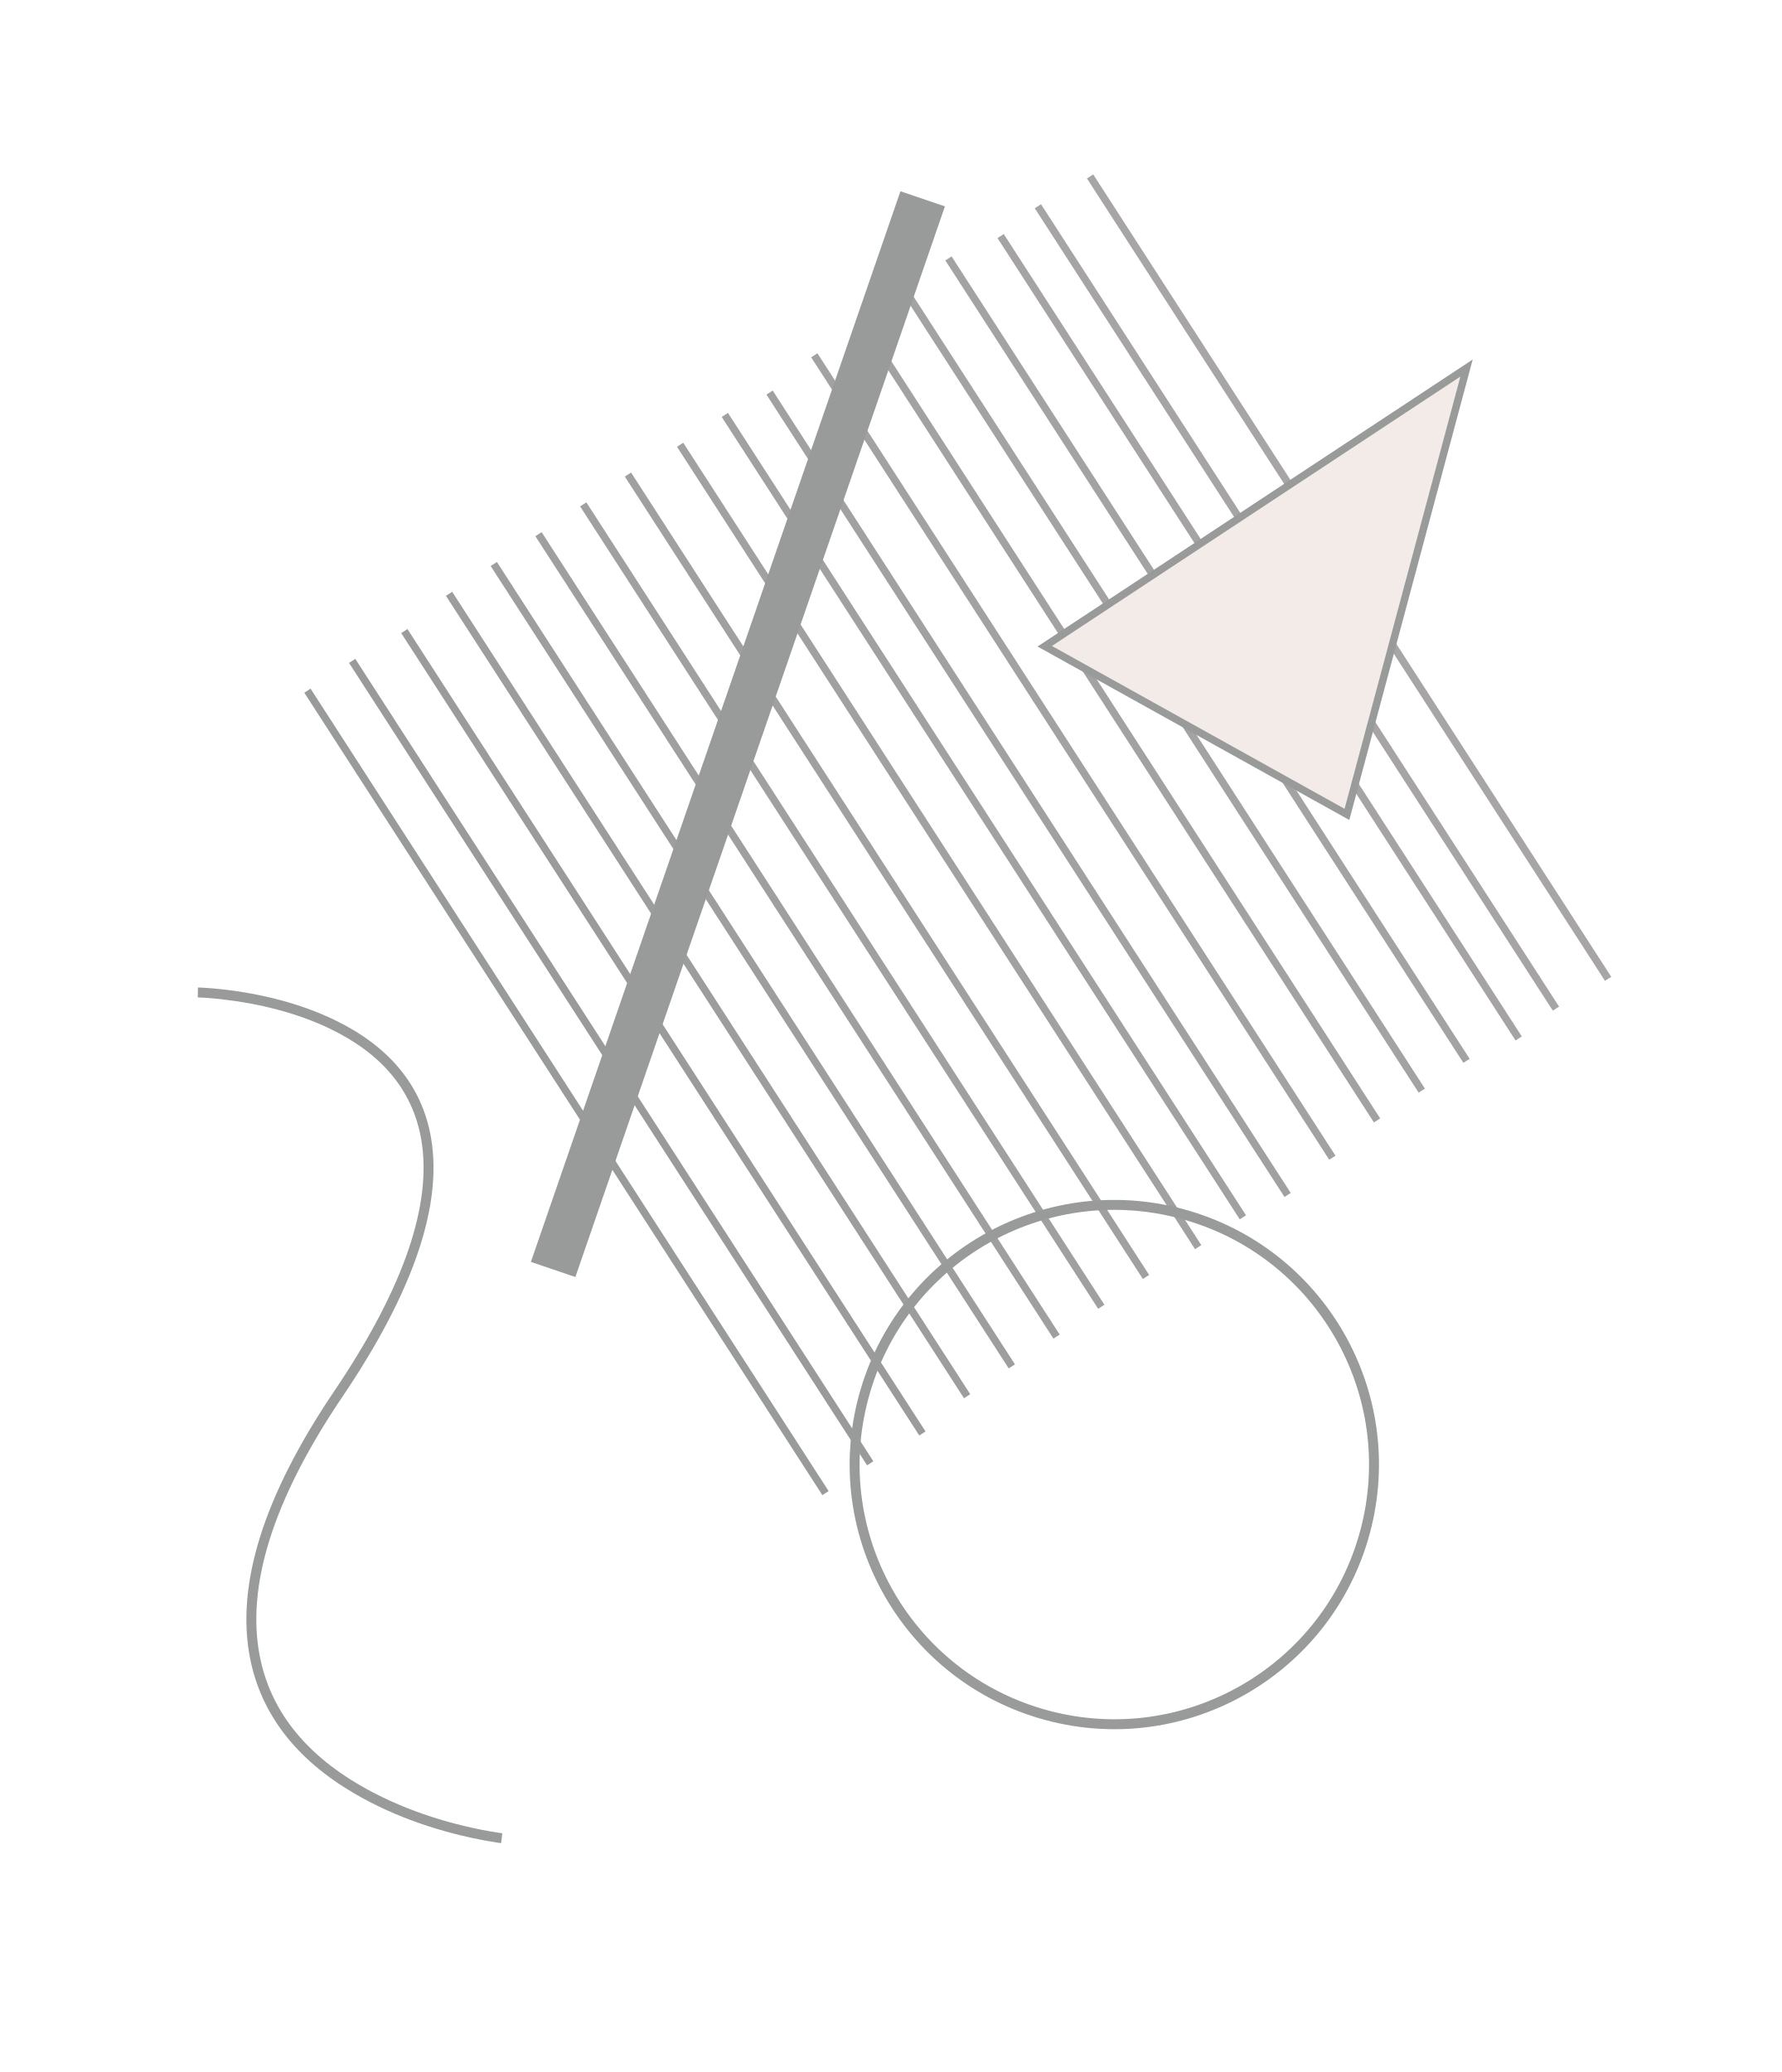
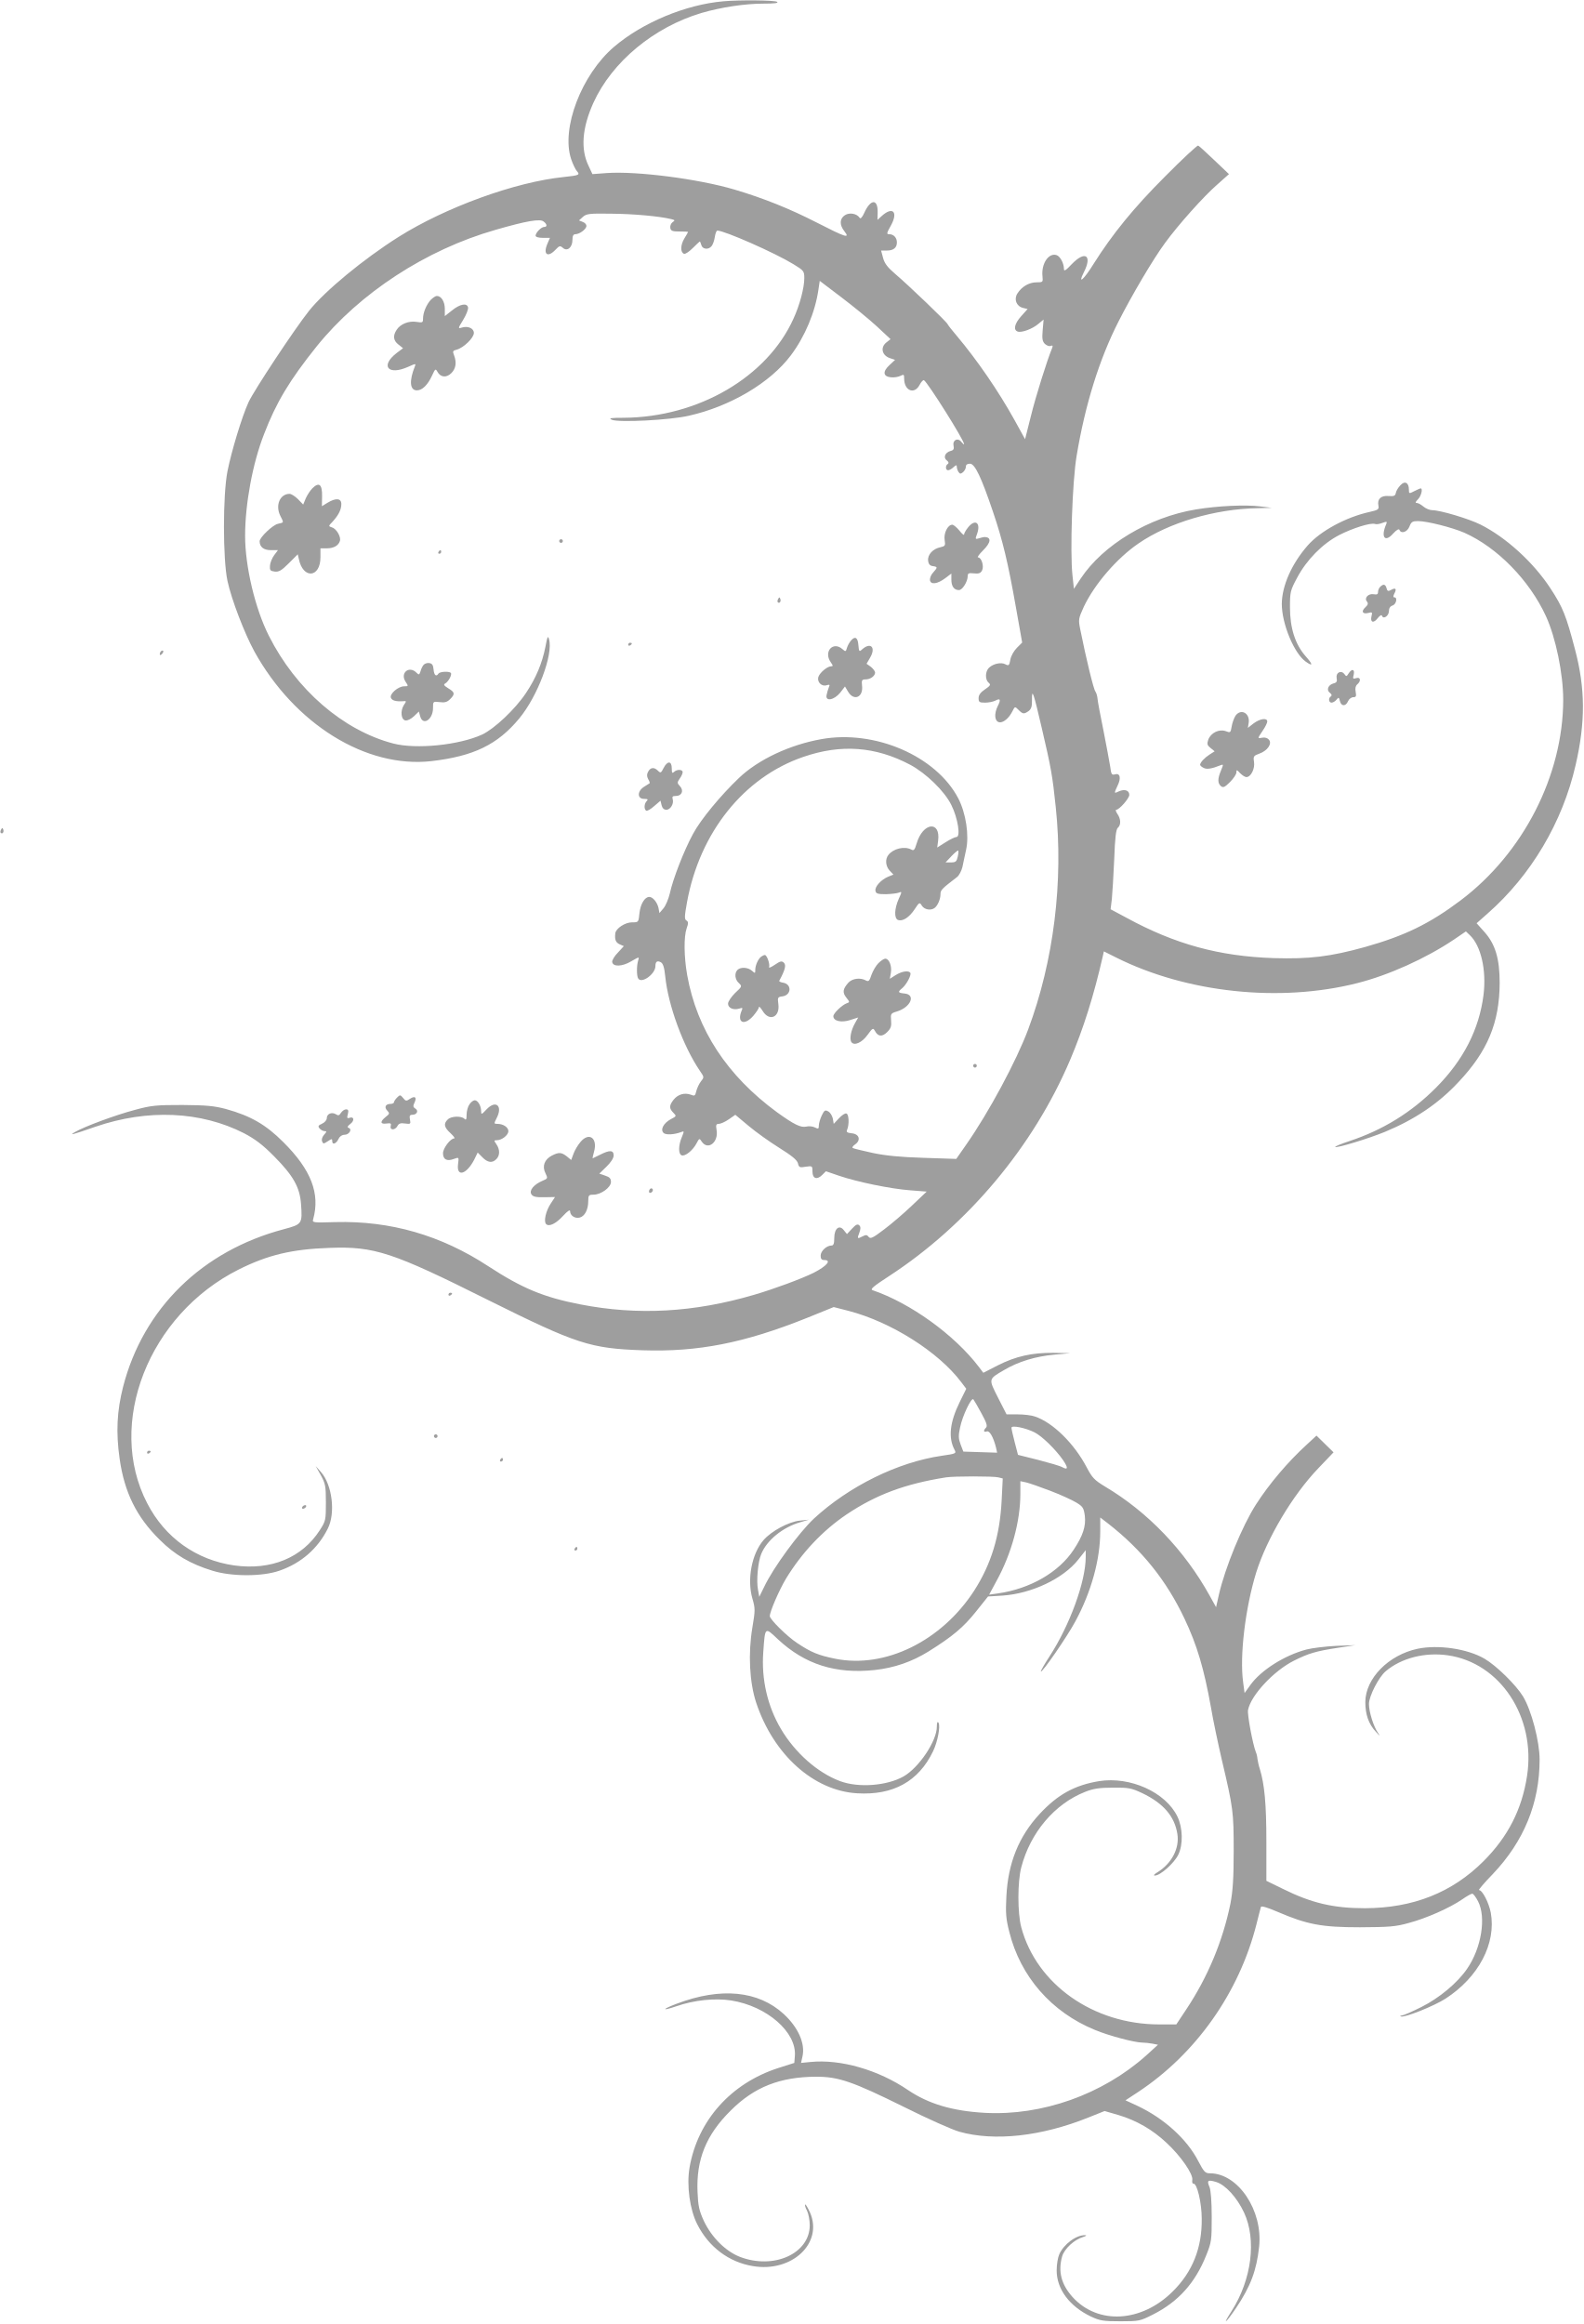
- <svg xmlns="http://www.w3.org/2000/svg" width="239" height="278" viewBox="0 0 239 278" fill="none">
-   <g opacity="0.402">
-     <path d="M215.752 131.329L146.248 23.671" stroke="#231F20" />
-     <path d="M208.752 135.329L139.248 27.671" stroke="#201C1D" />
-     <path d="M203.752 139.329L134.248 31.671" stroke="#1E1A1C" />
-     <path d="M196.752 142.329L127.248 34.671" stroke="#1C191A" />
-     <path d="M190.752 146.329L121.248 38.671" stroke="#1B1819" />
-     <path d="M184.752 150.329L115.248 42.671" stroke="#191718" />
-     <path d="M178.752 155.329L109.248 47.671" stroke="#181617" />
-     <path d="M172.752 160.329L103.248 52.671" stroke="#171516" />
-     <path d="M166.752 163.329L97.248 55.671" stroke="#161415" />
-     <path d="M160.752 167.329L91.248 59.671" stroke="#151314" />
-     <path d="M153.752 171.329L84.248 63.671" stroke="#151213" />
-     <path d="M147.752 175.329L78.248 67.671" stroke="#131111" />
-     <path d="M141.752 179.329L72.248 71.671" stroke="#110F0F" />
-     <path d="M135.752 183.329L66.248 75.671" stroke="#0F0D0D" />
-     <path d="M129.752 187.329L60.248 79.671" stroke="#0C0A0A" />
-     <path d="M123.752 192.329L54.248 84.671" stroke="#080607" />
-     <path d="M116.752 196.329L47.248 88.671" stroke="#030303" />
-     <path d="M110.752 200.329L41.248 92.671" stroke="#010202" />
-     <path fill-rule="evenodd" clip-rule="evenodd" d="M196.757 49.38L180.71 109.267L140.168 86.706L196.757 49.38Z" fill="#DFCCC2" />
-     <path fill-rule="evenodd" clip-rule="evenodd" d="M196.757 49.38L180.71 109.267L140.168 86.706L196.757 49.38Z" stroke="#010202" />
-     <path fill-rule="evenodd" clip-rule="evenodd" d="M115.21 187.312C110.135 206.25 121.374 225.716 140.312 230.79C159.25 235.865 178.716 224.626 183.79 205.688C188.865 186.75 177.626 167.284 158.688 162.21C139.75 157.135 120.284 168.374 115.21 187.312ZM182.503 205.343C177.619 223.57 158.884 234.387 140.657 229.503C122.43 224.619 111.613 205.884 116.497 187.657C121.381 169.43 140.116 158.613 158.343 163.497C176.57 168.381 187.387 187.116 182.503 205.343Z" fill="#010202" />
-     <path d="M26.532 133.822L26.559 132.491C26.724 132.494 27.029 132.506 27.459 132.532C28.171 132.576 28.977 132.645 29.861 132.744C34.993 133.323 40.21 134.598 44.835 136.82C51.949 140.237 56.607 145.436 57.839 152.721C59.337 161.577 55.65 173.034 45.934 187.411C36.477 201.404 33.09 212.871 34.823 222.052C36.227 229.494 40.944 235.208 48.125 239.43C53.616 242.659 59.832 244.646 65.586 245.685C66.088 245.776 66.535 245.849 66.922 245.905C67.152 245.939 67.309 245.96 67.388 245.969L67.232 247.292C67.141 247.281 66.971 247.258 66.729 247.223C66.328 247.164 65.866 247.089 65.35 246.995C59.454 245.931 53.098 243.898 47.45 240.578C39.963 236.176 34.998 230.161 33.514 222.299C31.708 212.727 35.194 200.925 44.831 186.665C54.373 172.546 57.958 161.406 56.526 152.943C55.374 146.132 51.014 141.265 44.259 138.02C39.788 135.872 34.708 134.631 29.712 134.068C28.851 133.97 28.068 133.904 27.378 133.861C26.966 133.836 26.679 133.825 26.532 133.822Z" fill="#010202" />
-     <path fill-rule="evenodd" clip-rule="evenodd" d="M120.807 25.662L126.773 27.691L77.193 171.338L71.227 169.309L120.807 25.662Z" fill="#010202" />
+ <svg xmlns="http://www.w3.org/2000/svg" version="1.0" width="872pt" height="1280pt" viewBox="0 0 872 1280" preserveAspectRatio="xMidYMid meet">
+   <g transform="translate(0,1280) scale(0.1,-0.1)" fill="#9e9e9e" stroke="none">
+     <path d="M3985 12793 c-208 -18 -446 -117 -603 -251 -179 -153 -293 -450 -236 -619 9 -26 23 -56 31 -65 19 -21 14 -24 -72 -33 -267 -27 -651 -167 -910 -330 -193 -122 -405 -297 -493 -407 -81 -102 -303 -438 -333 -503 -37 -81 -94 -270 -116 -380 -26 -130 -26 -485 0 -605 22 -102 93 -287 148 -388 222 -401 616 -645 976 -604 232 27 364 91 483 235 101 122 188 352 164 436 -6 22 -9 16 -20 -42 -18 -90 -51 -170 -107 -254 -59 -89 -175 -198 -242 -229 -127 -58 -363 -82 -489 -49 -276 72 -536 297 -685 593 -76 150 -131 383 -131 551 0 174 41 398 104 559 67 175 141 298 290 484 238 295 603 533 985 642 173 50 246 62 265 46 20 -15 21 -30 3 -30 -16 0 -47 -32 -47 -48 0 -7 16 -12 39 -12 l40 0 -15 -35 c-24 -58 4 -75 46 -30 21 22 25 23 40 10 24 -22 53 2 53 44 0 22 5 31 16 31 23 0 61 28 61 46 0 8 -9 18 -21 22 l-20 8 21 19 c20 18 36 20 159 18 121 -1 264 -14 329 -30 20 -5 21 -7 6 -17 -9 -7 -14 -21 -12 -32 3 -16 12 -19 51 -19 26 0 47 -1 47 -2 0 -1 -9 -18 -21 -37 -22 -37 -22 -77 -1 -84 7 -2 28 12 48 32 20 20 37 36 39 36 1 0 5 -9 8 -20 6 -23 39 -27 56 -6 7 8 15 30 18 50 3 20 9 36 14 36 39 0 316 -122 419 -185 57 -35 60 -38 60 -77 0 -53 -25 -148 -60 -224 -145 -321 -524 -542 -934 -545 -73 0 -86 -2 -66 -11 39 -16 318 -2 423 22 228 51 449 181 563 333 78 104 134 238 152 363 l7 47 120 -91 c66 -50 154 -122 195 -160 l75 -70 -24 -19 c-33 -27 -23 -70 19 -85 l30 -10 -31 -29 c-39 -36 -35 -63 8 -67 18 -2 41 2 53 8 18 9 20 8 20 -15 0 -67 56 -90 85 -35 9 17 19 28 24 26 22 -14 221 -330 221 -352 0 -4 -6 1 -14 11 -19 26 -50 13 -44 -19 4 -19 0 -26 -17 -30 -30 -8 -41 -37 -20 -52 10 -8 12 -14 6 -19 -15 -8 -14 -35 1 -35 6 0 20 7 30 17 14 13 18 13 18 2 0 -8 4 -20 9 -28 8 -12 12 -12 25 -2 9 8 16 21 16 31 0 11 8 16 23 16 27 -1 62 -75 126 -264 54 -159 83 -281 126 -524 l35 -197 -29 -29 c-16 -16 -33 -45 -36 -65 -6 -33 -9 -35 -27 -26 -23 13 -66 4 -90 -18 -22 -20 -23 -66 -3 -83 13 -11 11 -16 -20 -37 -24 -16 -35 -31 -35 -48 0 -22 4 -25 36 -25 19 0 44 5 56 11 28 15 32 6 13 -31 -9 -17 -15 -43 -13 -58 6 -52 61 -34 94 30 14 28 14 28 34 8 24 -24 30 -24 56 -6 14 11 19 26 18 61 -1 70 9 39 54 -155 51 -218 59 -262 77 -436 43 -408 -11 -847 -152 -1224 -65 -174 -217 -457 -341 -634 l-55 -79 -181 6 c-129 4 -209 12 -280 27 -55 12 -104 24 -109 27 -5 3 1 12 13 20 33 23 23 57 -18 61 -27 3 -32 7 -26 20 12 28 10 85 -4 89 -7 3 -25 -9 -41 -26 l-29 -31 -5 30 c-4 16 -15 34 -26 39 -16 9 -21 6 -35 -23 -9 -19 -16 -44 -16 -55 0 -19 -3 -20 -21 -11 -11 6 -33 9 -48 5 -31 -7 -68 12 -160 78 -276 202 -442 455 -496 756 -18 101 -19 213 -3 258 10 28 10 36 -1 43 -12 7 -11 23 3 101 70 384 313 688 640 800 208 72 398 58 589 -43 88 -47 190 -146 227 -222 36 -72 52 -176 28 -176 -8 0 -35 -13 -60 -29 l-46 -29 5 37 c15 113 -84 102 -118 -14 -11 -37 -16 -42 -30 -34 -38 20 -99 5 -126 -30 -19 -24 -15 -62 7 -86 l21 -22 -30 -12 c-39 -17 -74 -55 -69 -78 3 -15 13 -18 58 -18 30 1 63 5 72 9 16 7 16 4 -2 -35 -24 -54 -26 -107 -4 -116 25 -9 61 13 91 58 27 41 28 41 41 20 14 -21 47 -27 68 -13 17 11 34 48 34 76 0 24 6 30 92 96 11 9 24 34 29 55 4 22 14 64 20 94 18 80 -1 203 -43 284 -122 233 -459 379 -754 326 -174 -31 -347 -112 -453 -213 -101 -96 -212 -230 -254 -309 -50 -92 -111 -249 -128 -329 -7 -29 -22 -65 -34 -80 l-23 -27 -5 28 c-7 31 -31 61 -51 61 -25 0 -49 -40 -54 -90 -5 -50 -5 -50 -41 -50 -38 0 -88 -33 -92 -60 -4 -35 2 -51 24 -61 l23 -10 -33 -36 c-19 -19 -33 -43 -31 -52 5 -27 55 -25 104 4 45 26 46 27 39 5 -9 -28 -9 -85 0 -99 18 -31 95 24 95 68 0 25 10 32 30 21 12 -7 19 -28 24 -77 16 -160 99 -386 191 -521 24 -35 24 -35 5 -59 -10 -13 -21 -37 -25 -53 -6 -26 -9 -28 -31 -19 -34 12 -70 2 -94 -28 -25 -32 -25 -48 -1 -72 18 -18 17 -19 -14 -35 -41 -22 -60 -59 -39 -77 14 -11 59 -8 96 6 17 7 17 5 3 -29 -19 -45 -19 -92 -1 -99 19 -8 62 27 82 65 16 30 16 30 30 9 34 -48 92 -2 81 64 -5 29 -3 35 12 35 10 0 35 11 55 25 l36 25 73 -61 c39 -33 116 -88 169 -121 69 -43 98 -67 103 -85 5 -23 10 -25 43 -19 36 5 37 5 37 -27 0 -39 25 -47 54 -18 l20 20 73 -25 c100 -34 284 -72 392 -80 l90 -7 -80 -76 c-44 -42 -114 -102 -154 -132 -63 -48 -76 -54 -86 -41 -8 11 -15 12 -32 3 -30 -16 -32 -14 -19 19 8 22 8 33 0 41 -9 9 -19 5 -40 -18 l-28 -30 -17 21 c-25 33 -53 10 -53 -43 0 -30 -4 -41 -15 -41 -27 0 -60 -30 -60 -56 0 -17 5 -24 20 -24 42 0 14 -33 -58 -70 -69 -34 -218 -89 -327 -121 -333 -98 -643 -115 -960 -53 -201 39 -320 89 -504 209 -262 172 -541 252 -844 244 -124 -4 -128 -3 -122 16 39 141 -11 272 -165 425 -96 96 -179 144 -316 182 -65 17 -107 21 -239 22 -143 0 -171 -2 -262 -27 -103 -27 -277 -91 -330 -122 -36 -21 -15 -15 112 29 288 99 581 86 820 -36 60 -32 101 -62 165 -127 106 -107 141 -170 148 -262 8 -110 6 -112 -94 -139 -451 -119 -775 -437 -886 -868 -34 -134 -40 -250 -19 -397 26 -184 93 -320 220 -445 84 -84 170 -134 291 -171 105 -33 275 -33 369 0 119 41 211 121 266 231 44 85 25 242 -37 312 l-29 33 28 -50 c25 -46 28 -59 28 -150 0 -97 -1 -102 -33 -152 -98 -153 -269 -223 -472 -195 -209 30 -381 152 -479 342 -228 438 7 1039 504 1288 160 80 293 112 500 119 248 9 345 -23 875 -288 487 -242 560 -266 850 -276 305 -10 559 40 904 178 l148 60 82 -21 c234 -61 495 -226 620 -392 l28 -37 -36 -73 c-55 -112 -64 -197 -28 -264 10 -19 7 -21 -71 -32 -242 -35 -511 -168 -704 -346 -82 -77 -224 -270 -274 -376 l-27 -55 -7 39 c-10 50 0 155 18 198 32 76 118 146 215 174 l47 14 -48 -5 c-63 -6 -159 -58 -202 -108 -65 -76 -91 -216 -61 -321 16 -55 16 -65 0 -160 -24 -143 -16 -302 21 -414 95 -286 316 -485 556 -499 198 -12 338 65 418 231 25 51 42 139 30 158 -6 8 -9 0 -9 -22 0 -79 -98 -225 -183 -274 -92 -52 -249 -64 -350 -26 -124 46 -249 157 -326 288 -74 125 -108 274 -97 422 10 142 8 140 81 71 148 -138 318 -192 533 -169 108 12 204 45 296 102 133 83 192 133 261 219 l67 84 81 5 c159 11 333 93 416 198 l41 52 0 -37 c0 -136 -88 -377 -200 -549 -28 -43 -49 -80 -47 -82 7 -8 145 192 190 276 88 163 137 341 137 496 l0 76 43 -33 c187 -146 321 -313 421 -524 69 -145 108 -277 146 -490 11 -66 38 -194 59 -285 64 -271 66 -290 66 -505 0 -153 -5 -221 -18 -290 -42 -205 -124 -403 -243 -582 l-55 -83 -94 0 c-363 0 -676 221 -760 535 -21 79 -21 250 0 330 50 192 184 350 352 416 45 18 79 23 153 23 86 1 101 -2 161 -30 117 -56 179 -128 194 -226 12 -79 -32 -162 -110 -210 -18 -11 -24 -18 -14 -18 30 0 106 68 129 115 27 56 25 148 -5 210 -65 134 -260 222 -431 195 -134 -22 -228 -73 -328 -181 -115 -124 -174 -271 -183 -454 -5 -92 -2 -125 16 -195 61 -246 232 -442 471 -540 76 -32 220 -70 261 -70 14 0 40 -3 57 -6 l30 -6 -66 -60 c-240 -214 -573 -332 -887 -315 -179 10 -310 49 -423 125 -164 112 -373 172 -539 155 l-51 -5 8 36 c16 71 -24 160 -103 233 -140 129 -347 149 -590 57 -82 -31 -84 -42 -2 -14 98 34 212 46 302 32 197 -31 362 -175 351 -306 l-3 -38 -88 -28 c-261 -84 -444 -289 -489 -548 -17 -99 1 -232 43 -314 63 -124 173 -207 305 -229 216 -37 390 127 315 296 -12 26 -24 46 -26 43 -3 -3 1 -18 10 -34 8 -16 15 -52 15 -80 0 -156 -198 -246 -385 -174 -79 31 -155 107 -198 197 -26 57 -32 83 -35 159 -8 179 47 316 183 450 130 130 272 185 470 186 124 0 200 -26 485 -167 128 -64 265 -125 304 -136 193 -54 451 -26 710 78 l90 36 76 -22 c100 -30 187 -80 265 -153 78 -72 148 -173 142 -205 -2 -12 1 -21 6 -20 20 4 46 -106 46 -193 2 -161 -51 -293 -159 -400 -172 -172 -413 -186 -553 -31 -62 70 -80 140 -57 223 12 42 67 93 115 107 17 5 22 10 13 10 -49 3 -120 -50 -144 -106 -8 -18 -14 -57 -14 -88 0 -103 71 -198 189 -254 49 -23 68 -26 162 -26 103 0 108 1 181 38 138 70 231 173 292 326 29 72 30 84 30 211 0 84 -5 146 -12 164 -16 37 -10 42 37 28 51 -16 114 -85 153 -168 70 -150 42 -369 -68 -542 -54 -84 -35 -71 24 16 80 119 113 207 127 337 22 199 -115 405 -271 405 -26 0 -33 8 -64 67 -62 121 -189 236 -336 305 l-65 30 67 44 c321 211 560 550 655 928 11 45 22 86 24 93 2 7 34 -2 92 -27 163 -70 243 -85 453 -85 161 1 196 3 270 24 95 25 226 83 294 130 24 17 49 31 55 31 6 0 20 -19 32 -42 46 -89 18 -258 -60 -371 -53 -78 -154 -162 -252 -211 -50 -25 -98 -46 -108 -47 -9 0 -11 -3 -5 -5 20 -8 182 57 246 98 182 118 280 304 249 474 -11 55 -46 124 -65 124 -4 0 29 40 76 88 172 181 258 392 258 631 0 99 -45 271 -91 347 -39 64 -147 170 -212 208 -94 55 -255 79 -369 55 -160 -34 -287 -163 -288 -293 0 -69 18 -121 58 -164 22 -24 26 -27 13 -8 -25 34 -51 117 -51 161 0 43 54 148 92 180 86 73 216 106 342 88 289 -41 486 -340 437 -663 -28 -185 -105 -336 -240 -471 -173 -173 -388 -258 -653 -259 -173 0 -294 28 -453 107 l-90 44 0 217 c0 206 -10 313 -36 399 -6 17 -11 42 -13 55 -1 13 -5 30 -9 38 -17 43 -48 208 -43 232 16 81 141 215 252 271 82 41 122 53 247 72 l92 14 -106 -4 c-59 -3 -132 -12 -163 -20 -121 -32 -249 -113 -308 -194 l-33 -46 -8 60 c-20 145 12 409 72 604 59 188 200 426 342 574 l84 88 -47 46 -47 46 -54 -50 c-102 -93 -206 -215 -279 -329 -76 -118 -170 -348 -204 -495 l-16 -71 -35 63 c-139 251 -342 462 -576 601 -59 36 -71 48 -102 107 -69 131 -186 246 -284 279 -19 7 -62 12 -95 12 l-62 0 -47 92 c-53 105 -54 101 33 152 79 47 176 76 278 85 l87 8 -93 2 c-118 1 -208 -19 -308 -70 l-78 -40 -25 33 c-135 177 -377 351 -585 422 -15 5 4 21 90 77 433 282 795 713 998 1191 74 174 131 356 180 571 l6 27 68 -34 c388 -194 900 -249 1327 -141 174 44 378 136 533 240 l66 45 21 -20 c62 -58 93 -193 76 -330 -24 -189 -110 -358 -261 -510 -135 -136 -293 -234 -478 -295 -46 -15 -81 -30 -78 -32 7 -8 184 46 274 83 164 68 294 155 404 273 162 171 227 329 228 547 0 134 -24 214 -84 281 l-43 48 61 54 c239 210 412 502 484 816 55 237 54 423 -3 638 -49 187 -67 232 -135 336 -94 144 -246 282 -386 352 -64 32 -222 79 -265 79 -14 0 -36 9 -49 20 -13 11 -29 20 -37 20 -9 0 -7 6 7 20 18 18 28 60 15 60 -4 0 -19 -7 -35 -15 -29 -15 -30 -15 -30 9 0 38 -23 50 -47 23 -12 -12 -23 -31 -25 -42 -3 -16 -10 -19 -39 -17 -42 4 -64 -16 -57 -52 4 -21 0 -25 -50 -36 -130 -29 -270 -105 -340 -185 -88 -101 -141 -221 -142 -321 0 -110 68 -274 133 -319 40 -28 39 -15 -2 31 -57 65 -86 154 -86 269 0 86 2 93 40 164 52 98 140 187 231 234 74 38 175 70 198 61 7 -3 25 0 40 6 25 9 27 8 21 -7 -31 -72 -7 -103 38 -52 18 20 32 28 35 21 8 -24 43 -13 55 18 10 26 17 30 47 30 50 0 188 -35 255 -64 182 -81 359 -262 450 -460 54 -118 95 -317 95 -461 -1 -416 -220 -844 -565 -1104 -170 -128 -307 -195 -527 -257 -191 -53 -306 -67 -503 -61 -301 10 -544 77 -810 222 l-88 47 7 57 c3 31 9 129 13 219 4 117 10 165 20 173 18 15 17 49 -3 77 -8 12 -11 22 -6 22 17 0 72 63 72 82 0 25 -25 33 -56 20 -29 -14 -29 -13 -8 32 20 41 13 70 -15 61 -17 -5 -21 0 -26 42 -4 26 -21 116 -37 198 -17 83 -32 162 -33 177 -1 15 -7 33 -12 40 -10 12 -52 186 -83 341 -11 55 -10 60 19 124 59 125 182 268 302 350 167 115 422 190 655 194 l79 2 -65 8 c-79 10 -234 3 -354 -17 -258 -43 -510 -194 -634 -381 l-37 -56 -8 74 c-14 128 -1 518 23 659 47 282 125 532 231 740 73 144 191 344 256 432 72 99 214 258 288 322 l64 57 -81 77 c-44 42 -84 79 -89 80 -5 2 -87 -74 -182 -170 -173 -173 -290 -317 -394 -482 -53 -86 -89 -117 -54 -47 49 95 8 123 -66 46 -34 -36 -43 -41 -43 -26 0 31 -21 70 -41 76 -44 14 -85 -49 -77 -118 3 -31 2 -32 -33 -32 -40 0 -81 -23 -105 -61 -21 -32 -6 -71 31 -80 l25 -6 -35 -39 c-37 -41 -45 -76 -20 -85 21 -8 81 14 114 42 l29 24 -5 -58 c-4 -47 -2 -62 12 -76 10 -9 24 -15 32 -11 11 4 13 1 8 -12 -27 -65 -91 -268 -117 -375 l-32 -127 -59 107 c-87 157 -205 329 -317 462 -26 30 -49 60 -51 65 -5 13 -217 216 -289 277 -41 35 -58 57 -66 87 l-11 41 31 0 c37 0 56 15 56 45 0 26 -18 45 -42 45 -16 0 -15 5 9 48 42 76 9 108 -53 50 l-21 -19 1 40 c2 78 -39 76 -74 -2 -11 -24 -20 -34 -25 -27 -15 24 -56 31 -81 15 -30 -19 -31 -54 -3 -89 33 -42 6 -33 -152 48 -148 76 -295 135 -454 182 -199 59 -536 102 -701 91 l-81 -6 -21 45 c-45 92 -36 209 26 347 103 227 334 418 597 496 107 31 238 51 339 51 62 0 86 3 76 10 -14 9 -205 11 -295 3z m1290 -4712 c-6 -26 -11 -31 -37 -31 l-30 0 33 35 c18 19 35 33 37 30 2 -2 1 -17 -3 -34z m130 -3064 c28 -51 35 -71 26 -80 -16 -16 -14 -27 4 -21 15 6 36 -30 51 -89 l6 -28 -93 3 -93 3 -15 39 c-12 32 -13 48 -3 94 13 64 62 166 73 155 4 -5 24 -39 44 -76z m293 -106 c42 -21 118 -96 158 -154 28 -42 27 -55 -5 -38 -11 7 -71 24 -132 40 l-112 28 -18 69 c-10 38 -18 74 -18 80 -1 16 77 0 127 -25z m-199 -248 l24 -6 -6 -121 c-10 -195 -57 -350 -152 -498 -180 -277 -490 -429 -764 -374 -94 19 -133 35 -211 87 -56 37 -150 130 -150 148 0 25 52 144 89 206 88 144 201 264 334 354 163 109 321 168 547 204 43 7 264 7 289 0z m286 -74 c55 -21 119 -50 142 -64 37 -22 42 -30 48 -73 7 -57 -10 -110 -61 -187 -82 -125 -241 -216 -417 -241 l-49 -7 41 76 c82 149 131 328 131 479 l0 70 33 -7 c17 -4 77 -25 132 -46z" />
+     <path d="M2372 11148 c-24 -27 -42 -70 -42 -103 0 -22 -3 -23 -35 -18 -43 7 -89 -11 -110 -43 -22 -33 -19 -60 10 -82 l25 -20 -35 -26 c-93 -72 -47 -126 64 -76 40 18 43 19 36 2 -32 -79 -28 -132 11 -132 30 0 60 30 84 82 17 37 19 39 29 21 17 -32 50 -35 77 -8 25 25 30 58 15 98 -9 22 -7 26 14 31 38 10 95 65 95 92 0 26 -33 41 -69 29 -19 -6 -18 -2 10 43 17 28 29 58 27 69 -6 26 -45 19 -90 -18 l-38 -30 0 40 c0 39 -19 71 -44 71 -7 0 -22 -10 -34 -22z" />
+     <path d="M1720 10110 c-12 -12 -28 -37 -36 -55 l-14 -34 -29 30 c-16 16 -37 29 -46 29 -53 0 -80 -63 -51 -121 20 -40 21 -36 -13 -44 -29 -6 -101 -75 -101 -96 0 -31 22 -49 61 -49 l40 0 -21 -28 c-11 -15 -22 -41 -23 -57 -2 -26 2 -30 26 -33 23 -3 38 6 78 46 l49 49 6 -26 c23 -112 119 -104 119 10 l0 49 36 0 c37 0 63 15 71 40 8 22 -19 68 -43 75 -21 7 -21 7 4 33 32 36 47 65 47 96 0 32 -30 35 -76 7 l-31 -19 1 56 c1 65 -17 79 -54 42z" />
+     <path d="M5331 9894 c-12 -15 -21 -32 -21 -38 0 -6 -12 4 -26 22 -14 17 -32 32 -39 32 -25 0 -48 -47 -42 -84 5 -31 3 -34 -23 -40 -41 -8 -72 -41 -68 -74 2 -19 10 -28 26 -30 27 -4 27 -7 2 -35 -12 -12 -19 -31 -18 -42 4 -27 41 -22 85 11 l33 25 0 -33 c0 -38 15 -58 42 -58 19 0 48 47 48 77 0 16 6 18 34 15 27 -3 37 1 45 16 12 23 -3 72 -22 72 -6 0 6 17 26 37 47 46 49 76 7 75 -3 0 -15 -3 -28 -7 -20 -6 -21 -4 -12 20 25 65 -8 91 -49 39z" />
+     <path d="M3080 9820 c0 -5 5 -10 10 -10 6 0 10 5 10 10 0 6 -4 10 -10 10 -5 0 -10 -4 -10 -10z" />
+     <path d="M2415 9760 c-3 -5 -1 -10 4 -10 6 0 11 5 11 10 0 6 -2 10 -4 10 -3 0 -8 -4 -11 -10z" />
+     <path d="M7602 9568 c-7 -7 -12 -19 -12 -29 0 -12 -6 -15 -23 -12 -30 6 -55 -21 -38 -40 8 -11 6 -18 -9 -32 -24 -22 -16 -39 16 -31 22 6 24 4 18 -18 -8 -34 11 -41 34 -11 12 15 22 21 24 13 7 -21 38 0 38 26 0 16 7 27 20 31 20 6 29 45 10 45 -7 0 -7 7 0 21 14 26 7 34 -18 20 -16 -9 -21 -7 -25 9 -6 23 -18 25 -35 8z" />
+     <path d="M4286 9501 c-4 -7 -5 -15 -2 -18 9 -9 19 4 14 18 -4 11 -6 11 -12 0z" />
+     <path d="M4688 9273 c-9 -10 -19 -28 -23 -41 -6 -22 -8 -22 -24 -8 -52 47 -107 -13 -65 -72 13 -18 13 -22 1 -22 -21 0 -64 -37 -70 -60 -7 -27 19 -53 46 -44 17 5 19 3 12 -12 -4 -11 -10 -29 -12 -41 -9 -38 40 -30 74 11 l27 35 18 -30 c32 -52 84 -29 76 35 -3 29 -1 34 19 34 27 0 53 19 53 38 0 7 -11 21 -23 31 l-24 17 19 33 c34 57 4 89 -44 46 -15 -14 -17 -12 -20 23 -3 43 -18 52 -40 27z" />
+     <path d="M3460 9249 c0 -5 5 -7 10 -4 6 3 10 8 10 11 0 2 -4 4 -10 4 -5 0 -10 -5 -10 -11z" />
+     <path d="M887 9213 c-4 -3 -7 -11 -7 -17 0 -6 5 -5 12 2 6 6 9 14 7 17 -3 3 -9 2 -12 -2z" />
+     <path d="M2333 9138 c-6 -7 -14 -23 -17 -36 -7 -20 -9 -20 -22 -7 -41 41 -92 -2 -60 -50 16 -24 16 -25 -8 -25 -33 0 -81 -42 -73 -63 6 -16 29 -22 70 -19 16 2 16 0 1 -22 -20 -32 -15 -80 9 -84 11 -2 31 8 47 23 l27 26 7 -25 c14 -56 71 -20 71 44 0 37 0 37 36 33 28 -4 42 0 58 16 28 28 27 38 -10 60 -24 15 -28 21 -16 27 18 11 38 49 30 58 -10 10 -61 7 -68 -4 -12 -19 -24 -10 -27 23 -2 24 -8 33 -24 35 -11 2 -25 -3 -31 -10z" />
+     <path d="M7428 9091 c-11 -18 -13 -18 -23 -4 -18 24 -48 9 -43 -21 4 -19 0 -26 -17 -30 -30 -8 -41 -37 -20 -52 10 -8 12 -14 6 -19 -16 -9 -13 -35 3 -35 7 0 20 7 27 16 12 15 14 14 19 -7 7 -30 32 -31 45 -1 5 12 18 22 29 22 15 0 17 5 13 29 -4 19 -1 33 8 41 23 19 19 43 -5 35 -18 -6 -20 -3 -14 19 7 31 -10 35 -28 7z" />
+     <path d="M6805 8858 c-8 -13 -18 -39 -21 -59 -6 -35 -7 -36 -33 -26 -36 13 -82 -9 -96 -47 -8 -24 -6 -31 13 -46 l22 -18 -28 -18 c-28 -18 -51 -43 -52 -56 0 -4 8 -12 19 -17 17 -10 46 -5 93 14 17 7 17 5 3 -29 -19 -45 -19 -70 0 -86 12 -10 21 -6 50 23 19 19 35 43 35 53 0 16 2 15 20 -4 12 -12 27 -22 35 -22 25 0 48 47 42 84 -5 30 -2 34 29 45 45 16 72 55 53 77 -7 9 -22 14 -36 11 -28 -5 -28 -6 2 39 14 20 25 43 25 50 0 22 -40 16 -75 -10 l-32 -25 4 24 c11 55 -41 86 -72 43z" />
+     <path d="M3655 8570 c-14 -28 -17 -29 -31 -15 -21 21 -41 19 -54 -5 -8 -14 -8 -26 0 -41 7 -11 10 -22 8 -23 -2 -1 -15 -10 -30 -19 -39 -24 -39 -67 -1 -67 21 0 24 -3 15 -12 -14 -14 -16 -44 -3 -53 6 -3 25 8 44 25 l35 30 6 -25 c4 -16 13 -25 26 -25 23 0 43 34 35 59 -4 13 0 17 16 17 33 -1 47 28 25 53 -17 18 -17 21 -2 43 9 12 16 28 16 35 0 16 -32 17 -48 1 -9 -9 -12 -5 -12 20 0 42 -24 43 -45 2z" />
+     <path d="M6 8231 c-4 -7 -5 -15 -2 -18 9 -9 19 4 14 18 -4 11 -6 11 -12 0z" />
+     <path d="M4194 7532 c-17 -11 -34 -48 -34 -73 0 -21 -1 -21 -18 -6 -22 20 -63 22 -80 5 -18 -18 -14 -53 7 -72 19 -18 19 -19 -20 -55 -21 -21 -39 -47 -39 -59 0 -24 30 -37 62 -27 18 6 20 4 13 -11 -28 -67 14 -86 64 -29 17 20 31 41 31 48 0 7 9 -3 20 -20 37 -62 97 -36 87 37 -5 36 -3 39 21 42 52 6 55 69 3 76 -12 2 -21 7 -19 10 32 59 39 86 26 99 -12 12 -20 10 -51 -11 -20 -14 -34 -19 -31 -12 6 15 -12 66 -23 66 -5 0 -13 -4 -19 -8z" />
+     <path d="M4838 7495 c-13 -13 -30 -42 -38 -64 -11 -34 -16 -39 -31 -31 -31 17 -74 11 -96 -12 -31 -35 -34 -54 -12 -82 20 -25 20 -26 2 -32 -26 -10 -73 -55 -73 -71 0 -27 45 -37 93 -21 l44 14 -17 -30 c-23 -40 -32 -87 -21 -105 15 -23 59 -4 90 40 27 37 30 39 40 21 17 -32 40 -34 68 -6 20 20 24 33 21 64 -3 36 -2 39 32 49 76 23 106 93 42 99 -37 4 -39 8 -12 30 23 20 51 72 44 84 -9 14 -46 9 -80 -12 l-33 -21 6 34 c6 37 -10 77 -31 77 -7 0 -24 -11 -38 -25z" />
+     <path d="M5360 6930 c0 -5 5 -10 10 -10 6 0 10 5 10 10 0 6 -4 10 -10 10 -5 0 -10 -4 -10 -10z" />
+     <path d="M2187 6755 c-9 -9 -17 -21 -17 -26 0 -5 -9 -9 -19 -9 -28 0 -36 -19 -18 -37 14 -15 13 -18 -9 -35 -32 -26 -30 -41 5 -36 23 3 27 1 23 -14 -6 -24 24 -24 37 0 7 14 18 18 42 14 30 -4 32 -3 27 22 -4 20 -1 26 13 26 25 0 36 22 17 34 -13 8 -14 14 -5 33 14 30 3 39 -25 21 -20 -14 -24 -13 -38 5 -15 18 -17 18 -33 2z" />
+     <path d="M2586 6718 c-9 -12 -16 -38 -16 -57 0 -27 -3 -32 -12 -23 -17 17 -74 15 -92 -4 -24 -23 -20 -43 15 -75 17 -16 27 -29 21 -29 -21 0 -62 -54 -62 -82 0 -34 22 -46 60 -31 28 10 28 10 23 -28 -10 -74 46 -59 89 24 l19 39 26 -26 c29 -30 55 -33 77 -10 20 20 20 53 0 82 -14 20 -14 22 3 22 27 0 63 28 63 50 0 21 -28 40 -60 40 -20 0 -20 1 -5 31 36 68 -4 103 -55 49 -28 -30 -30 -30 -30 -10 0 29 -18 60 -35 60 -8 0 -21 -10 -29 -22z" />
+     <path d="M1878 6671 c-9 -15 -15 -17 -28 -8 -23 14 -50 2 -50 -21 0 -11 -11 -24 -26 -31 -21 -9 -24 -14 -14 -26 7 -8 19 -15 28 -15 13 0 12 -3 -3 -20 -10 -11 -15 -26 -11 -36 6 -15 8 -15 31 0 23 15 25 15 25 0 0 -22 23 -13 35 14 6 13 19 22 33 22 25 0 44 31 22 38 -9 3 -6 10 10 22 24 18 20 43 -6 33 -12 -4 -14 0 -8 21 5 20 2 26 -10 26 -9 0 -21 -9 -28 -19z" />
+     <path d="M3197 6510 c-14 -16 -31 -45 -38 -64 l-13 -35 -24 20 c-30 23 -44 24 -83 4 -40 -21 -54 -58 -35 -96 14 -29 14 -30 -17 -43 -47 -20 -74 -53 -60 -74 8 -13 25 -17 70 -16 l60 1 -23 -35 c-27 -40 -41 -99 -26 -114 16 -16 54 2 94 46 25 27 38 35 38 25 0 -24 27 -42 53 -35 28 7 47 44 47 91 0 32 3 35 29 35 41 0 96 40 96 70 0 19 -7 27 -32 35 l-32 11 39 38 c25 24 40 48 40 62 0 30 -22 31 -75 4 -22 -11 -40 -20 -41 -20 -1 0 2 16 8 37 21 75 -28 110 -75 53z" />
+     <path d="M3576 6245 c-3 -8 -1 -15 4 -15 13 0 22 18 11 24 -5 3 -11 -1 -15 -9z" />
+     <path d="M2470 5669 c0 -5 5 -7 10 -4 6 3 10 8 10 11 0 2 -4 4 -10 4 -5 0 -10 -5 -10 -11z" />
+     <path d="M2390 4890 c0 -5 5 -10 10 -10 6 0 10 5 10 10 0 6 -4 10 -10 10 -5 0 -10 -4 -10 -10z" />
+     <path d="M810 4799 c0 -5 5 -7 10 -4 6 3 10 8 10 11 0 2 -4 4 -10 4 -5 0 -10 -5 -10 -11z" />
+     <path d="M2755 4760 c-3 -5 -1 -10 4 -10 6 0 11 5 11 10 0 6 -2 10 -4 10 -3 0 -8 -4 -11 -10z" />
+     <path d="M1665 4500 c-3 -5 -2 -10 4 -10 5 0 13 5 16 10 3 6 2 10 -4 10 -5 0 -13 -4 -16 -10z" />
+     <path d="M3165 4270 c-3 -5 -1 -10 4 -10 6 0 11 5 11 10 0 6 -2 10 -4 10 -3 0 -8 -4 -11 -10z" />
  </g>
</svg>
